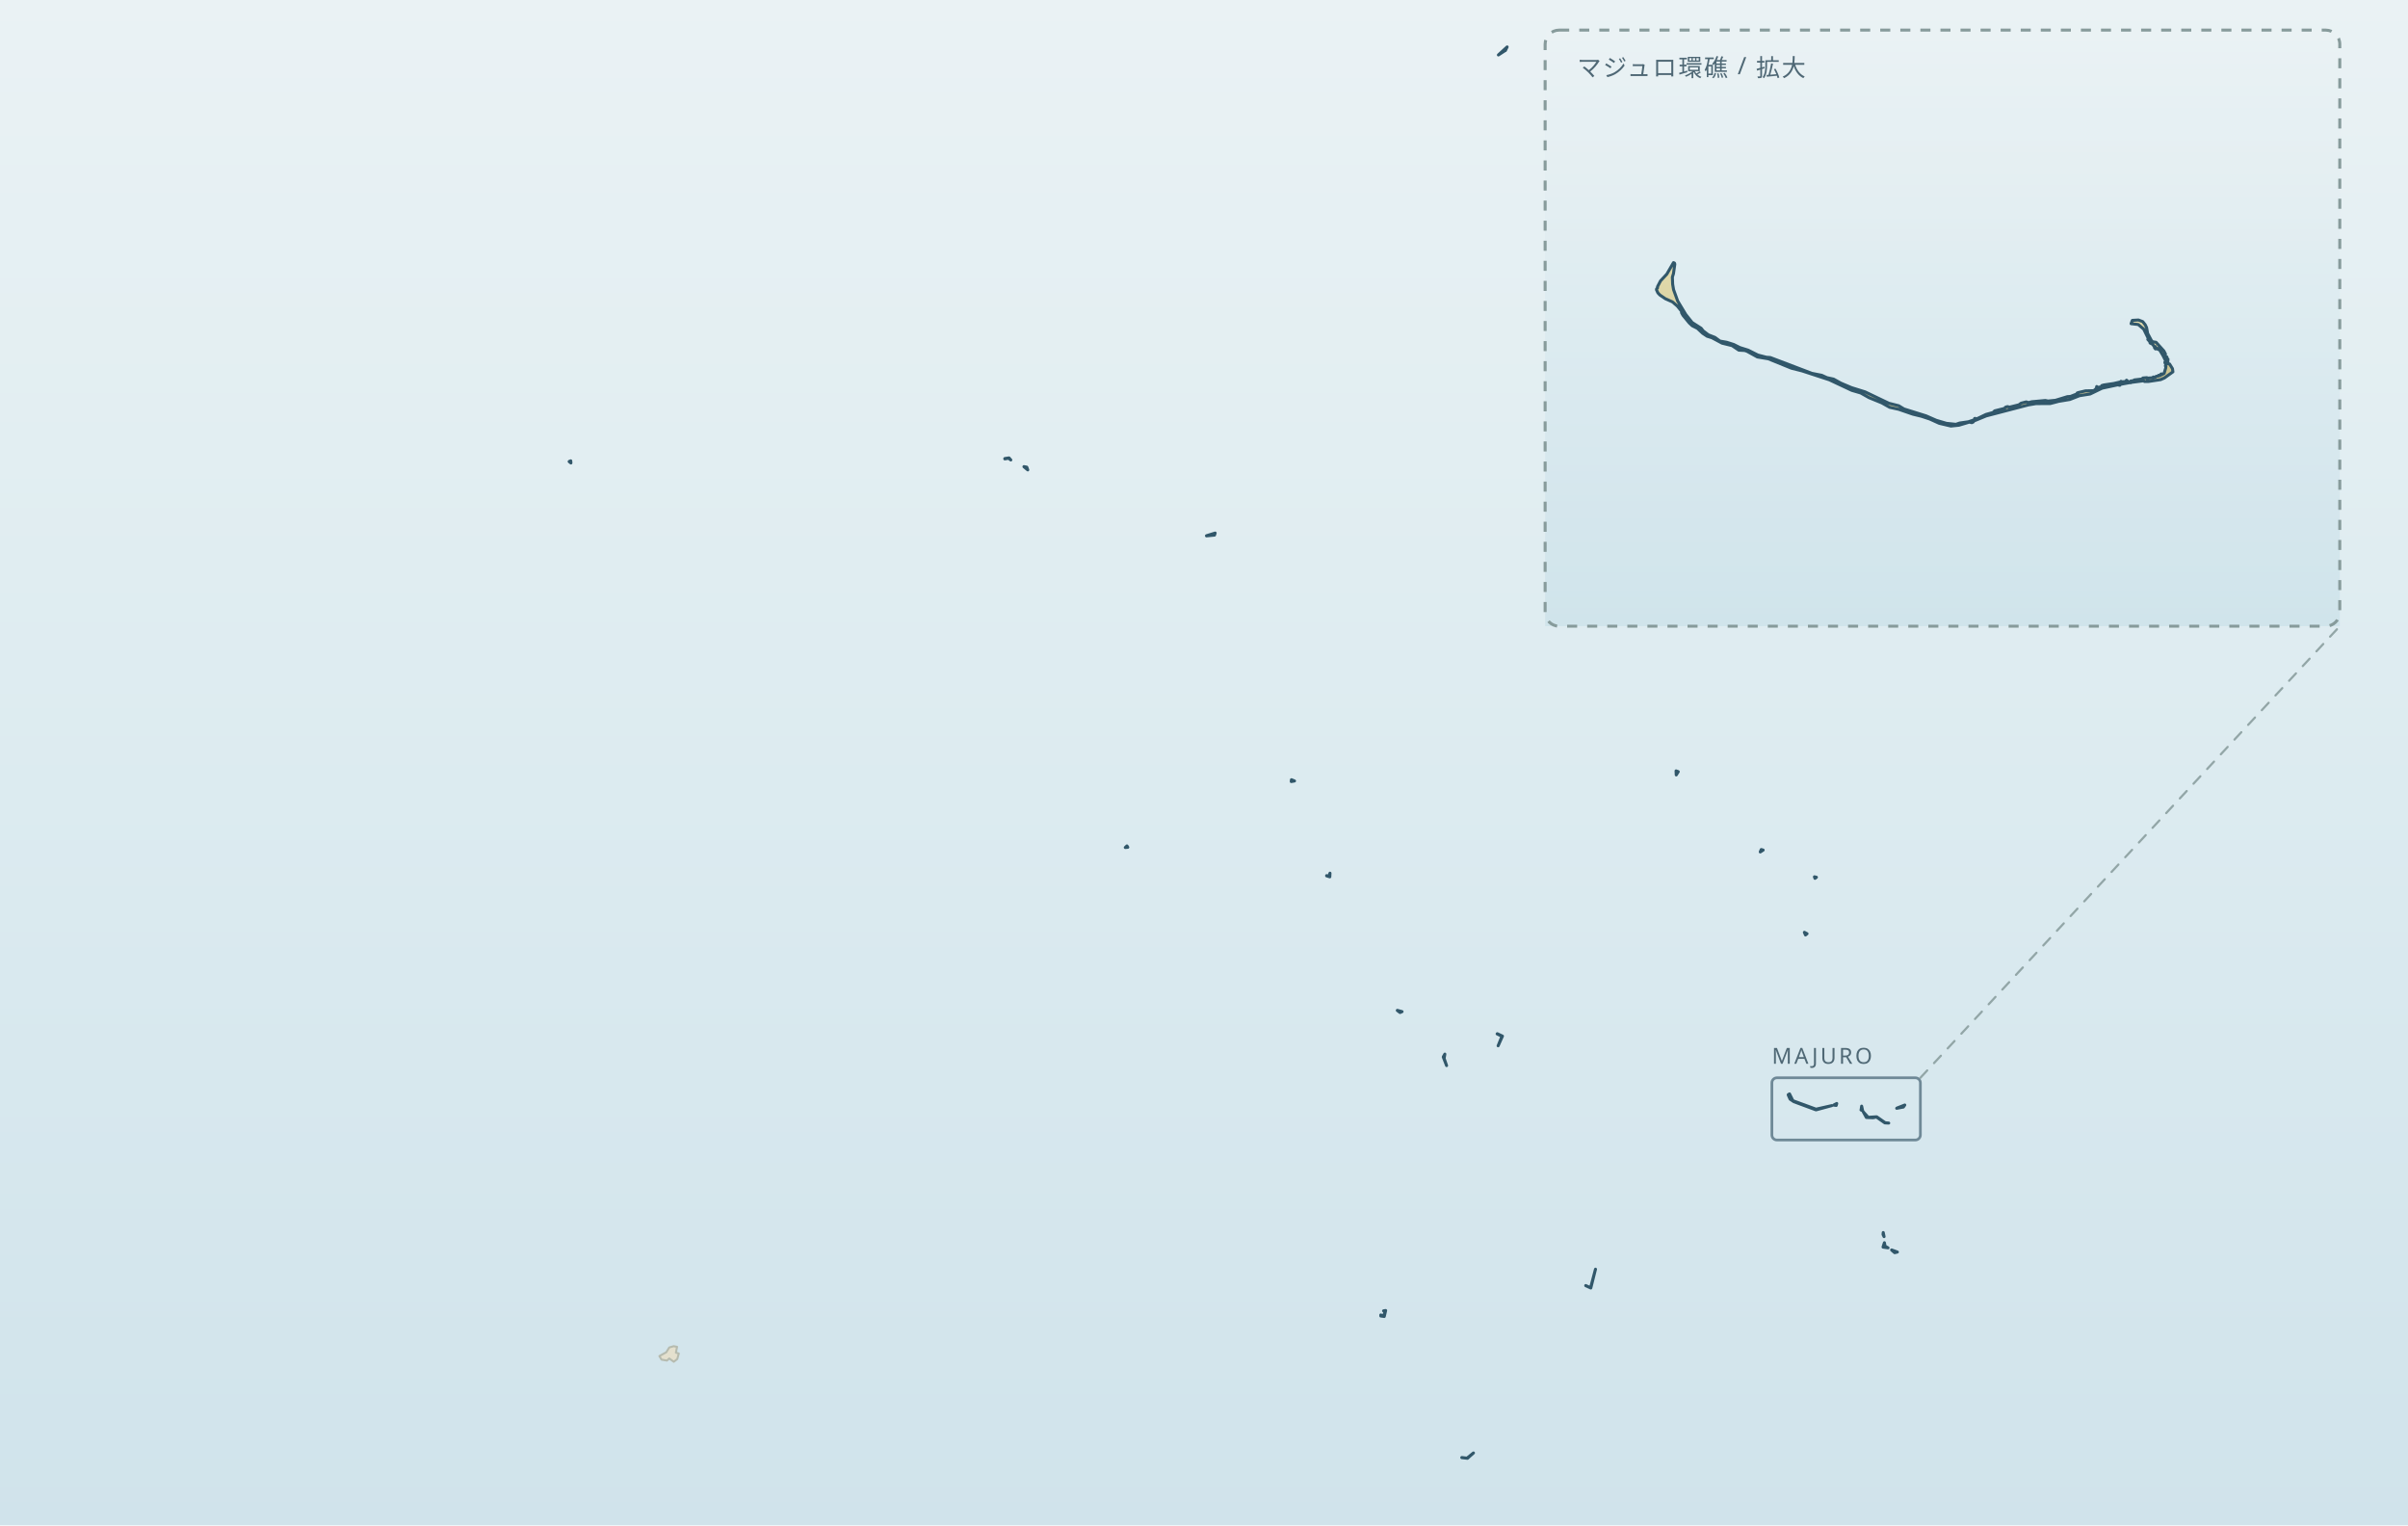
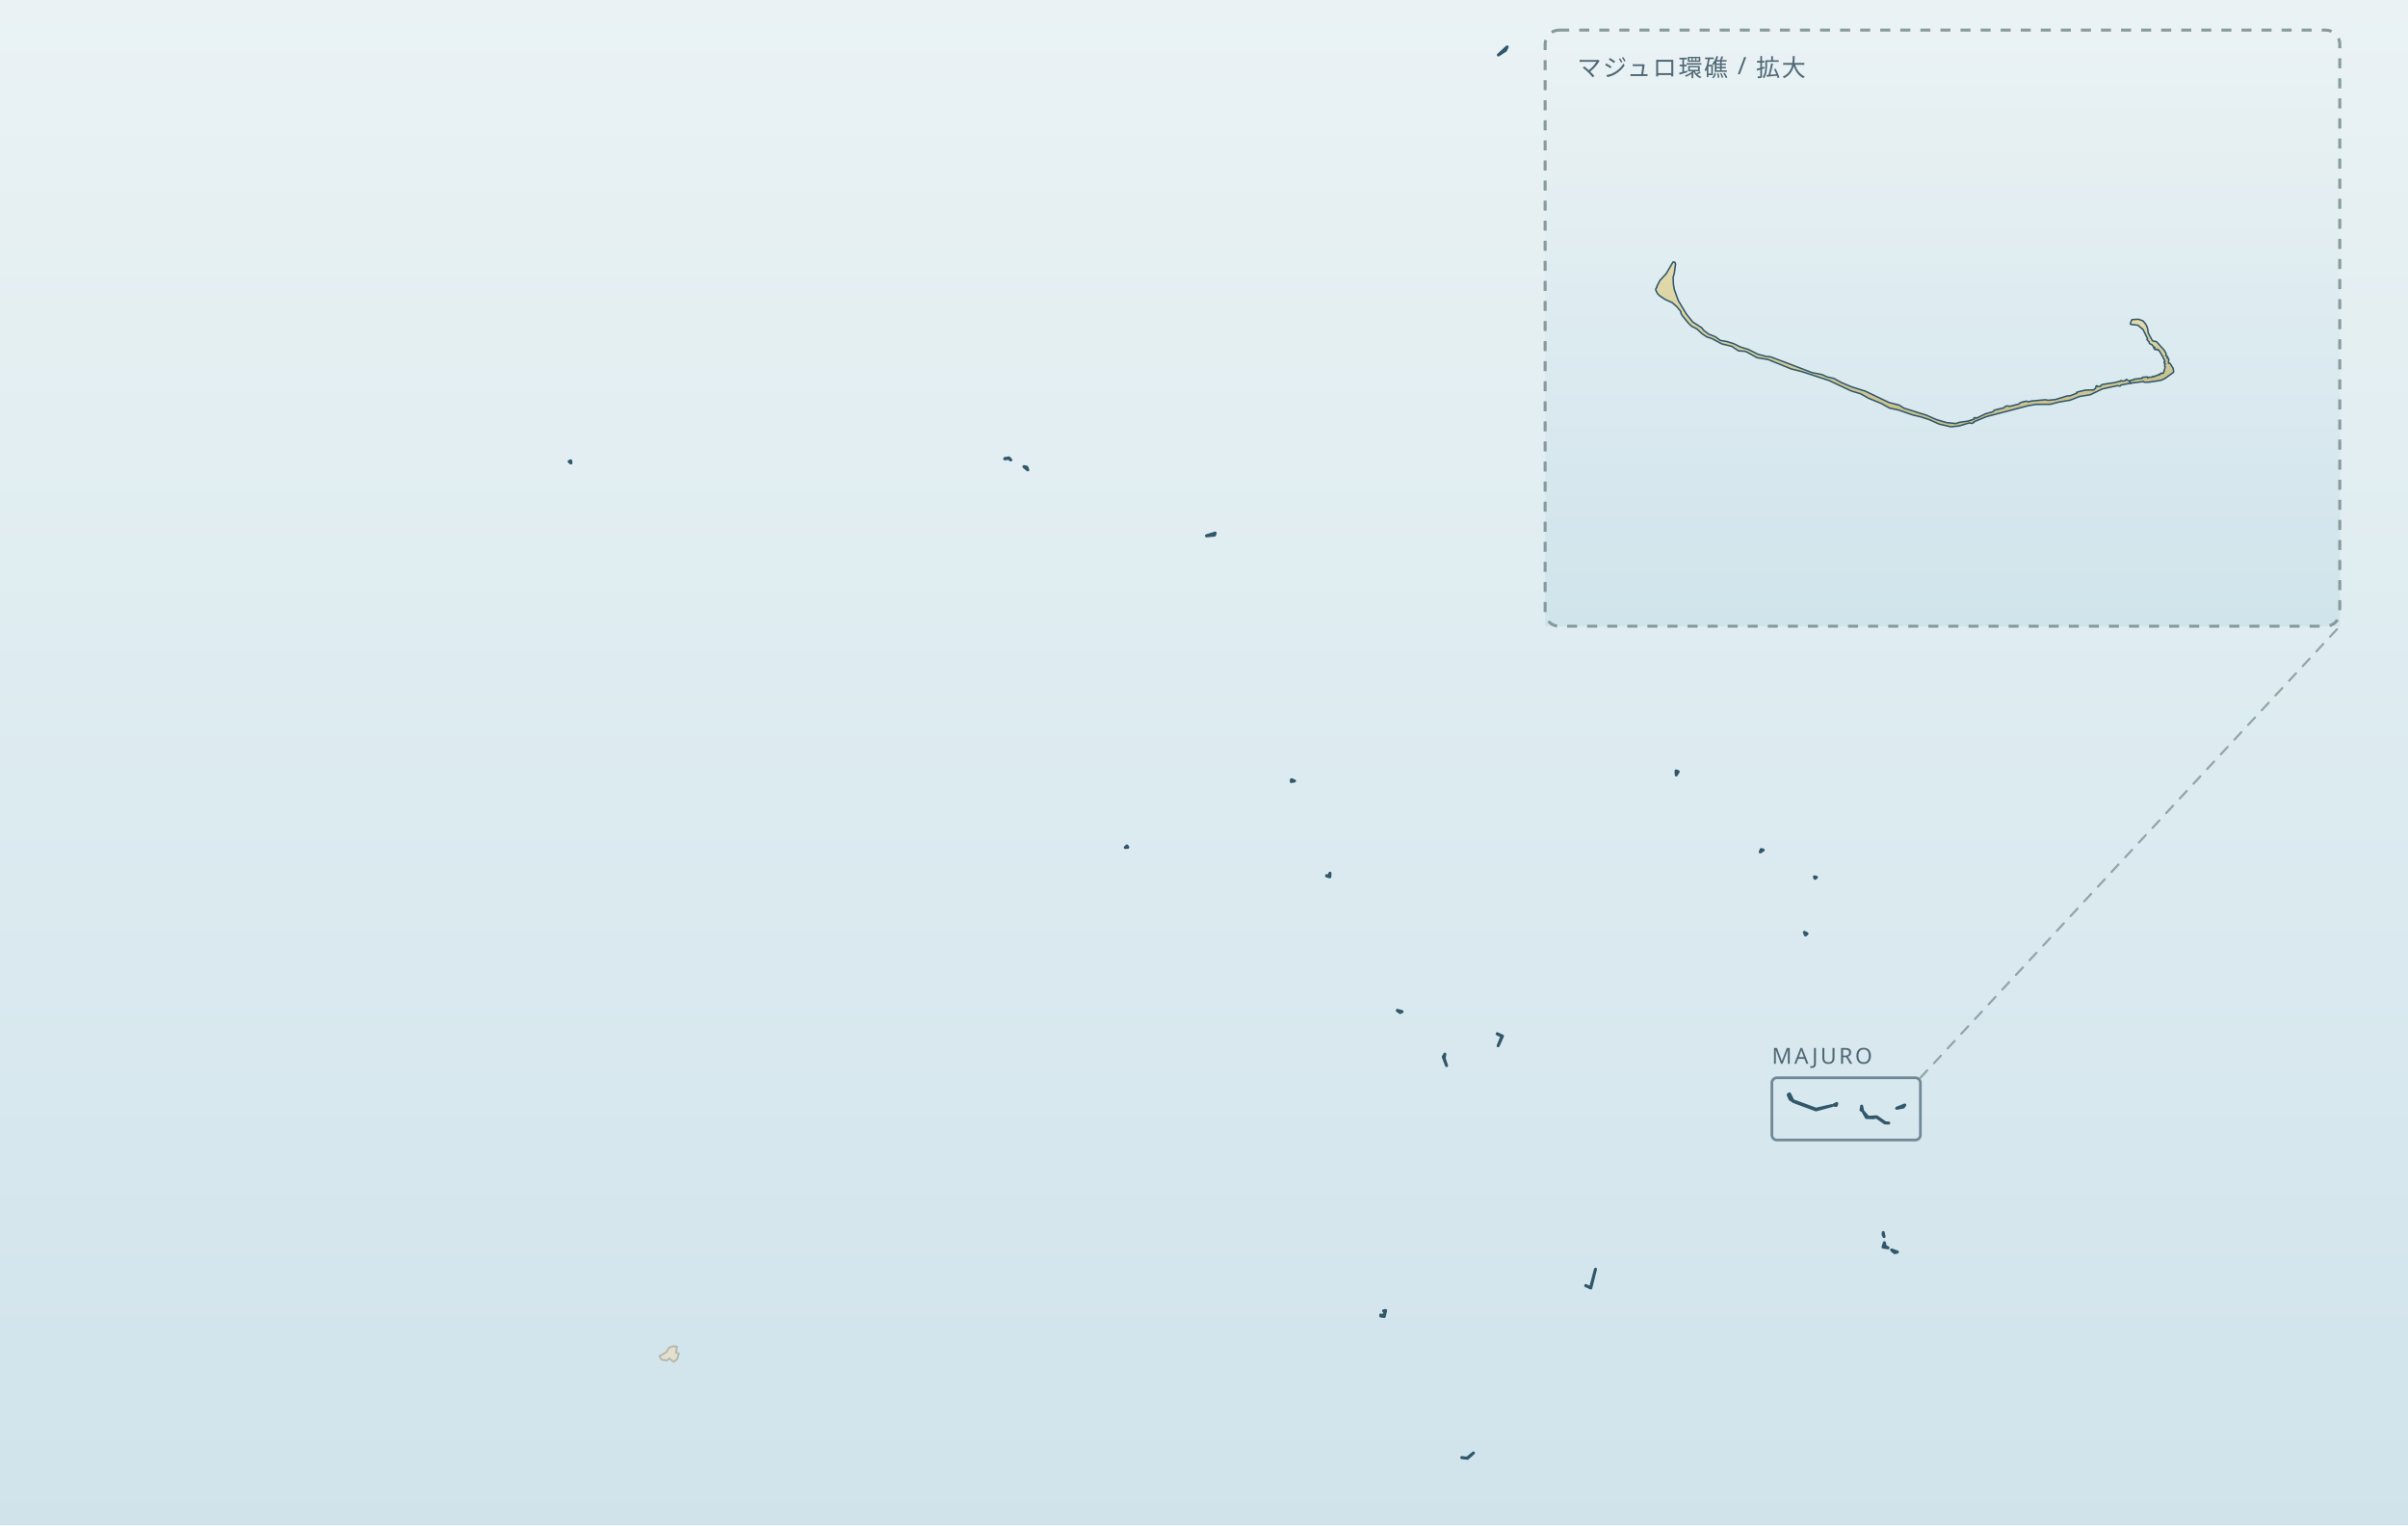
<svg xmlns="http://www.w3.org/2000/svg" viewBox="0 0 1200 760" role="img" aria-label="Marshall Islands map with enlarged Majuro inset" data-map-style="journey-atlas-map-v3-clean-background" data-map-projection="multi-region-local-equirectangular-fit-v1">
  <defs>
    <linearGradient id="sea" x1="0" y1="0" x2="0" y2="1">
      <stop offset="0" stop-color="#eaf2f4" />
      <stop offset="0.52" stop-color="#dcebf0" />
      <stop offset="1" stop-color="#d0e3eb" />
    </linearGradient>
    <linearGradient id="land" x1="0" y1="0" x2="0" y2="1">
      <stop offset="0" stop-color="#e2dbad" />
      <stop offset="0.55" stop-color="#d4cc9b" />
      <stop offset="1" stop-color="#c8bf8a" />
    </linearGradient>
  </defs>
  <rect x="0" y="0" width="1200" height="760" fill="url(#sea)" />
  <g id="main-land">
    <path d="M 335.77 670.72 L 335.94 670.78 L 337.41 671.04 L 336.83 673.96 L 338.27 674.37 L 337.52 677.12 L 335.77 678.50 L 333.52 676.85 L 332.37 677.90 L 329.66 677.44 L 328.60 675.65 L 332.02 673.76 L 333.52 671.36 Z" fill="#e4e0ce" stroke="#b6bbaf" stroke-width="1" stroke-linejoin="round" />
    <path d="M 891.14 545.54 L 891.14 545.43 L 891.78 545.02 L 893.47 548.43 L 904.99 552.64 L 912.85 550.86 L 904.99 552.99 L 893.94 548.90 L 892.07 547.64 Z" fill="url(#land)" stroke="#31576a" stroke-width="1.5" stroke-linejoin="round" />
    <path d="M 933.43 556.90 L 933.31 556.90 L 930.09 556.78 L 928.56 554.01 L 930.99 556.70 L 935.21 556.43 L 939.47 559.41 L 941.23 559.56 L 939.30 559.47 L 935.10 556.55 Z" fill="url(#land)" stroke="#31576a" stroke-width="1.5" stroke-linejoin="round" />
    <path d="M 746.08 515.13 L 746.16 515.04 L 748.73 516.24 L 746.57 521.06 L 748.49 516.30 Z" fill="url(#land)" stroke="#31576a" stroke-width="1.5" stroke-linejoin="round" />
    <path d="M 790.23 640.57 L 790.23 640.52 L 792.65 641.62 L 795.10 632.37 L 792.76 641.74 Z" fill="url(#land)" stroke="#31576a" stroke-width="1.5" stroke-linejoin="round" />
    <path d="M 728.46 726.26 L 728.46 726.20 L 731.08 726.52 L 734.28 723.93 L 731.31 726.58 Z" fill="url(#land)" stroke="#31576a" stroke-width="1.5" stroke-linejoin="round" />
    <path d="M 688.11 655.69 L 688.11 655.17 L 689.44 655.76 L 690.24 653.59 L 689.49 653.12 L 690.52 652.95 L 689.83 655.92 Z" fill="url(#land)" stroke="#31576a" stroke-width="1.5" stroke-linejoin="round" />
    <path d="M 938.41 621.37 L 938.41 621.25 L 939.07 619.18 L 939.38 620.90 L 940.88 621.72 Z" fill="url(#land)" stroke="#31576a" stroke-width="1.5" stroke-linejoin="round" />
    <path d="M 719.25 526.69 L 719.25 526.57 L 720.03 525.20 L 719.66 527.33 L 720.89 530.92 Z" fill="url(#land)" stroke="#31576a" stroke-width="1.5" stroke-linejoin="round" />
    <path d="M 750.19 25.19 L 750.07 25.19 L 746.71 27.38 L 751.06 23.38 Z" fill="url(#land)" stroke="#31576a" stroke-width="1.5" stroke-linejoin="round" />
    <path d="M 661.11 436.39 L 661.11 436.27 L 662.23 436.54 L 662.78 435.05 L 662.69 436.88 Z" fill="url(#land)" stroke="#31576a" stroke-width="1.5" stroke-linejoin="round" />
    <path d="M 601.24 266.99 L 601.24 266.93 L 605.56 265.59 L 605.24 266.61 Z" fill="url(#land)" stroke="#31576a" stroke-width="1.5" stroke-linejoin="round" />
    <path d="M 835.25 384.15 L 835.25 384.09 L 836.34 384.49 L 835.34 386.10 Z" fill="url(#land)" stroke="#31576a" stroke-width="1.5" stroke-linejoin="round" />
    <path d="M 945.20 552.20 L 945.28 552.11 L 949.23 550.56 L 948.51 551.58 Z" fill="url(#land)" stroke="#31576a" stroke-width="1.5" stroke-linejoin="round" />
    <path d="M 877.21 424.48 L 877.21 424.42 L 877.70 423.28 L 878.65 423.55 Z" fill="url(#land)" stroke="#31576a" stroke-width="1.5" stroke-linejoin="round" />
    <path d="M 510.28 232.55 L 510.28 232.49 L 511.69 232.76 L 512.18 234.13 Z" fill="url(#land)" stroke="#31576a" stroke-width="1.5" stroke-linejoin="round" />
    <path d="M 643.49 389.40 L 643.49 389.34 L 643.58 388.49 L 645.11 389.11 Z" fill="url(#land)" stroke="#31576a" stroke-width="1.5" stroke-linejoin="round" />
    <path d="M 899.20 464.58 L 899.20 464.52 L 900.52 465.22 L 899.75 465.84 Z" fill="url(#land)" stroke="#31576a" stroke-width="1.5" stroke-linejoin="round" />
    <path d="M 942.67 622.83 L 942.67 622.77 L 945.54 623.82 L 944.19 624.14 Z" fill="url(#land)" stroke="#31576a" stroke-width="1.5" stroke-linejoin="round" />
    <path d="M 904.21 436.92 L 904.21 436.86 L 905.19 437.09 L 904.47 437.64 Z" fill="url(#land)" stroke="#31576a" stroke-width="1.5" stroke-linejoin="round" />
    <path d="M 696.34 503.46 L 696.34 503.40 L 698.70 504.04 L 697.69 504.48 Z" fill="url(#land)" stroke="#31576a" stroke-width="1.5" stroke-linejoin="round" />
    <path d="M 927.41 553.02 L 927.47 552.96 L 927.73 551.12 L 928.22 553.42 Z" fill="url(#land)" stroke="#31576a" stroke-width="1.5" stroke-linejoin="round" />
    <path d="M 913.83 550.62 L 913.91 550.54 L 915.32 549.80 L 915.06 550.77 Z" fill="url(#land)" stroke="#31576a" stroke-width="1.5" stroke-linejoin="round" />
    <path d="M 283.64 229.98 L 283.64 229.93 L 284.42 229.61 L 284.51 230.68 Z" fill="url(#land)" stroke="#31576a" stroke-width="1.5" stroke-linejoin="round" />
    <path d="M 500.73 228.64 L 500.73 228.47 L 502.82 228.15 L 503.72 229.17 L 502.60 228.32 Z" fill="url(#land)" stroke="#31576a" stroke-width="1.5" stroke-linejoin="round" />
    <path d="M 560.77 422.26 L 560.85 422.18 L 561.60 421.47 L 562.03 422.15 Z" fill="url(#land)" stroke="#31576a" stroke-width="1.5" stroke-linejoin="round" />
    <path d="M 938.41 615.12 L 938.41 614.89 L 938.49 614.10 L 938.90 616.14 Z" fill="url(#land)" stroke="#31576a" stroke-width="1.5" stroke-linejoin="round" />
  </g>
  <g id="majuro-source-locator" aria-hidden="true" fill="none" stroke="#6f8997" stroke-linejoin="round" stroke-linecap="round">
    <rect x="883" y="537" width="74" height="31" rx="2.5" stroke-width="1.35" />
    <path d="M957,537 L1166,312" stroke="#879b9b" stroke-width="1.1" stroke-dasharray="5 5" opacity=".86" />
  </g>
  <text x="883" y="530" font-family="system-ui, sans-serif" font-size="11" letter-spacing="1.2" fill="#4f6875">MAJURO</text>
  <rect x="770" y="15" width="396" height="297" fill="url(#sea)" opacity="0.98" />
-   <g id="majuro-detail" data-map-region="majuro">
+   <g id="majuro-detail" data-map-region="majuro" paint-order="stroke fill">
    <path d="M 881.19 178.76 L 875.76 177.86 L 870.60 175.02 L 869.49 174.64 L 866.51 174.46 L 863.17 172.21 L 858.16 170.97 L 853.13 168.28 L 850.72 167.53 L 848.49 166.04 L 845.89 163.60 L 843.29 162.29 L 841.80 160.89 L 838.73 157.15 L 837.99 155.84 L 837.99 155.09 L 835.85 152.47 L 833.44 150.41 L 829.91 148.84 L 827.17 146.97 L 826.19 145.92 L 825.47 144.35 L 825.56 143.88 L 826.00 143.49 L 826.00 142.84 L 827.49 139.97 L 830.65 136.57 L 833.96 130.86 L 834.44 131.06 L 834.62 131.62 L 833.96 136.31 L 833.41 138.08 L 833.55 141.62 L 834.01 144.33 L 836.05 149.96 L 840.08 156.67 L 843.28 160.70 L 847.72 163.53 L 848.79 164.88 L 851.35 166.83 L 854.65 168.12 L 857.11 169.94 L 860.48 170.53 L 863.98 171.64 L 867.03 173.17 L 871.16 174.46 L 876.02 176.90 L 880.25 177.99 L 882.22 178.14 L 902.95 186.02 L 907.86 186.99 L 910.41 188.16 L 913.75 188.89 L 917.41 190.91 L 922.67 193.14 L 929.44 195.25 L 941.32 200.93 L 946.22 202.17 L 948.82 203.76 L 959.86 207.21 L 964.95 209.44 L 970.02 210.93 L 974.70 211.41 L 976.54 210.78 L 980.94 210.14 L 983.88 209.15 L 984.23 208.92 L 984.03 208.52 L 984.31 208.45 L 984.40 208.84 L 985.61 208.45 L 989.70 206.49 L 993.21 205.52 L 994.02 204.71 L 998.88 203.49 L 999.50 202.84 L 1000.48 202.59 L 1001.36 202.87 L 1006.09 201.70 L 1007.17 200.90 L 1009.77 200.23 L 1010.84 200.60 L 1012.50 200.16 L 1019.27 199.54 L 1020.64 199.81 L 1024.34 199.44 L 1030.27 197.63 L 1031.82 197.52 L 1035.03 196.26 L 1035.50 195.96 L 1035.15 195.80 L 1035.77 195.58 L 1039.25 194.75 L 1043.44 194.65 L 1044.68 193.53 L 1044.87 192.58 L 1045.11 193.01 L 1047.12 192.78 L 1047.38 192.12 L 1048.37 191.82 L 1053.39 191.07 L 1056.98 190.23 L 1056.96 189.98 L 1057.55 190.24 L 1059.27 190.06 L 1059.74 189.43 L 1060.93 190.38 L 1061.63 190.18 L 1061.85 190.55 L 1056.78 191.48 L 1056.39 191.97 L 1055.30 191.75 L 1047.58 193.41 L 1041.59 196.31 L 1036.29 197.15 L 1031.51 199.03 L 1025.93 199.96 L 1021.70 201.07 L 1014.63 201.10 L 1010.78 201.75 L 989.82 207.22 L 983.19 209.95 L 983.38 210.23 L 982.63 210.60 L 981.41 210.31 L 976.19 211.87 L 972.23 212.28 L 966.39 210.91 L 961.67 208.77 L 957.55 207.41 L 953.23 206.36 L 946.22 203.94 L 941.70 202.94 L 937.81 200.75 L 931.45 198.15 L 927.27 195.80 L 922.81 194.49 L 911.66 189.25 L 898.04 184.79 L 892.71 183.44 Z" fill="url(#land)" stroke="#31576a" stroke-width="1.5" stroke-linejoin="round" />
    <path d="M 1061.85 190.55 L 1061.87 189.83 L 1063.42 189.62 L 1063.56 189.30 L 1067.90 188.79 L 1067.85 188.34 L 1069.88 188.17 L 1069.93 188.71 L 1070.62 188.66 L 1070.59 188.36 L 1073.13 188.20 L 1073.04 187.85 L 1074.13 187.95 L 1074.44 187.52 L 1075.55 187.37 L 1075.69 186.99 L 1076.51 187.14 L 1076.81 186.42 L 1077.22 186.28 L 1077.34 186.67 L 1078.48 186.01 L 1079.28 183.30 L 1079.35 182.51 L 1079.10 182.35 L 1079.46 180.92 L 1078.90 180.83 L 1078.85 180.46 L 1079.41 180.17 L 1077.94 177.22 L 1076.05 174.06 L 1075.43 174.10 L 1075.54 173.78 L 1075.12 173.57 L 1074.17 173.87 L 1073.68 173.28 L 1074.14 173.67 L 1074.34 173.44 L 1074.07 172.68 L 1073.53 172.69 L 1072.78 171.57 L 1071.48 170.91 L 1071.29 170.16 L 1070.34 169.13 L 1070.63 168.75 L 1068.29 163.99 L 1065.57 161.68 L 1062.01 161.27 L 1062.62 159.62 L 1065.67 159.44 L 1067.80 160.24 L 1069.04 161.80 L 1069.73 163.23 L 1070.25 166.14 L 1072.16 169.71 L 1072.79 170.29 L 1074.45 170.54 L 1078.33 174.85 L 1079.13 176.38 L 1078.88 177.38 L 1079.86 177.87 L 1079.51 178.61 L 1080.40 178.93 L 1080.25 180.97 L 1080.43 181.30 L 1081.17 181.33 L 1082.62 183.68 L 1082.85 185.26 L 1078.62 188.31 L 1076.73 189.15 L 1070.53 190.08 L 1068.68 190.08 L 1068.31 189.71 Z" fill="url(#land)" stroke="#31576a" stroke-width="1.5" stroke-linejoin="round" />
  </g>
  <g data-map-inset-frame="majuro" data-inset-purpose="enlargement">
    <rect x="770" y="15" width="396" height="297" rx="7" fill="none" stroke="#879b9b" stroke-width="1.5" stroke-dasharray="5 5" />
  </g>
  <g aria-hidden="true" font-family="system-ui, sans-serif" font-size="12" letter-spacing=".8" fill="#4f6875">
    <text x="786" y="38">マジュロ環礁 / 拡大</text>
  </g>
</svg>
